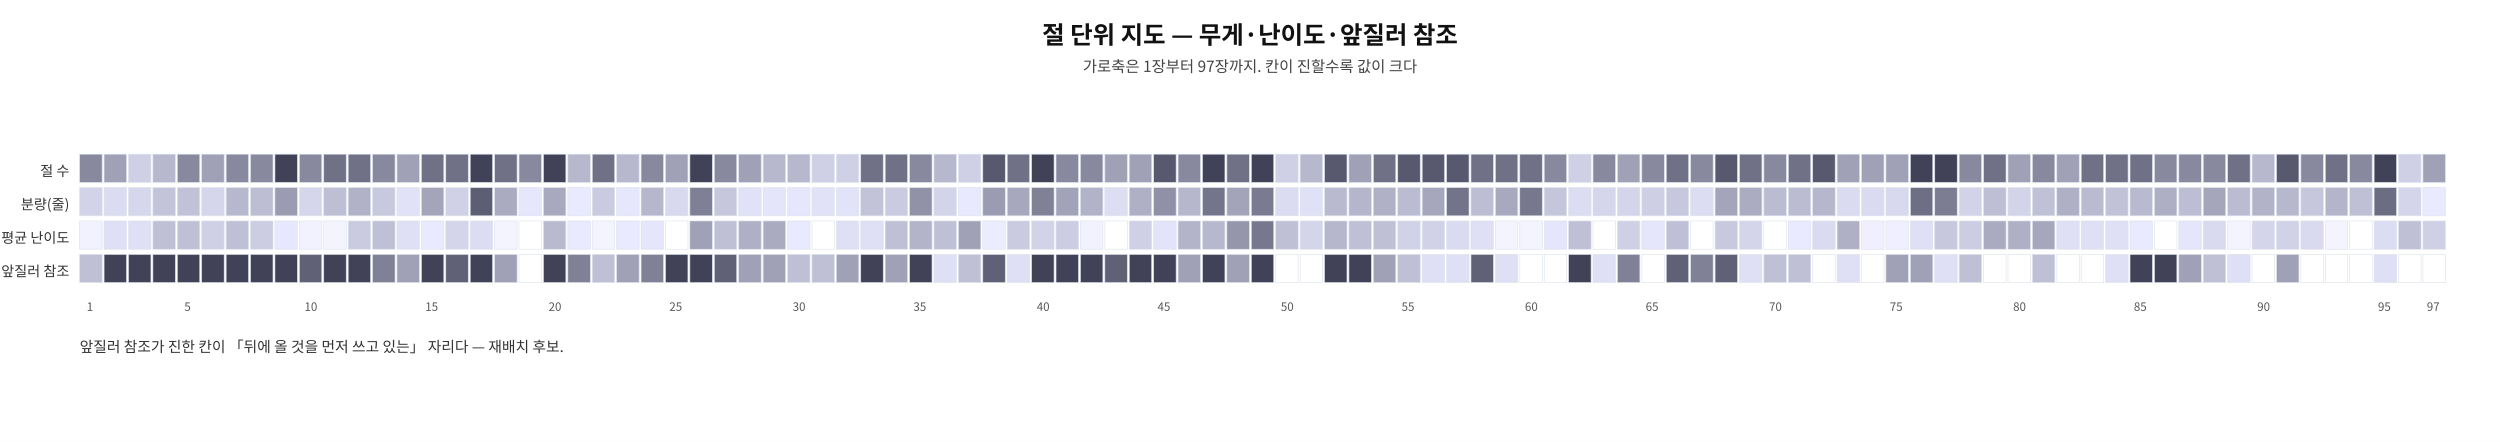
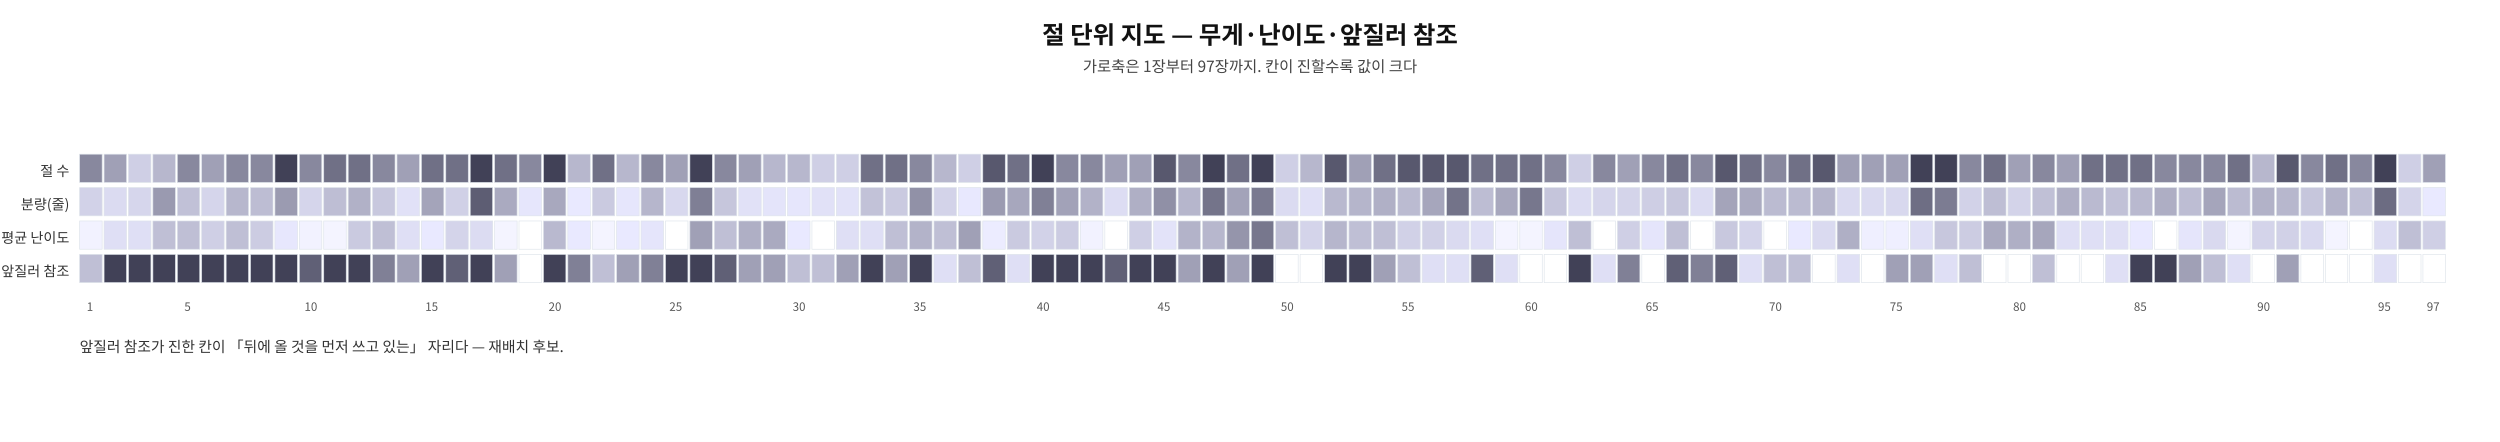
<svg xmlns="http://www.w3.org/2000/svg" viewBox="0 0 1946 344" width="1946" height="344" font-family="Noto Sans CJK KR, Noto Sans, sans-serif">
  <rect width="1946" height="344" fill="#fff" />
  <text x="973.0" y="34" font-size="19" font-weight="bold" text-anchor="middle" fill="#111">절 단위 지도 — 무게·난이도·앞질러 참조</text>
  <text x="973.0" y="56" font-size="12" text-anchor="middle" fill="#444">가로축은 1장부터 97장까지. 칸이 진할수록 값이 크다</text>
  <text x="54" y="137" font-size="11" text-anchor="end" fill="#333">절 수</text>
  <rect x="62" y="120" width="17.5" height="22" fill="rgb(136,136,158)" stroke="#dde3ea" stroke-width="0.5" />
  <rect x="81" y="120" width="17.5" height="22" fill="rgb(160,160,182)" stroke="#dde3ea" stroke-width="0.5" />
  <rect x="100" y="120" width="17.5" height="22" fill="rgb(207,207,229)" stroke="#dde3ea" stroke-width="0.5" />
  <rect x="119" y="120" width="17.5" height="22" fill="rgb(183,183,205)" stroke="#dde3ea" stroke-width="0.5" />
  <rect x="138" y="120" width="17.5" height="22" fill="rgb(136,136,158)" stroke="#dde3ea" stroke-width="0.5" />
  <rect x="157" y="120" width="17.5" height="22" fill="rgb(160,160,182)" stroke="#dde3ea" stroke-width="0.5" />
  <rect x="176" y="120" width="17.5" height="22" fill="rgb(136,136,158)" stroke="#dde3ea" stroke-width="0.5" />
  <rect x="195" y="120" width="17.5" height="22" fill="rgb(136,136,158)" stroke="#dde3ea" stroke-width="0.5" />
  <rect x="214" y="120" width="17.5" height="22" fill="rgb(65,65,87)" stroke="#dde3ea" stroke-width="0.5" />
  <rect x="233" y="120" width="17.5" height="22" fill="rgb(136,136,158)" stroke="#dde3ea" stroke-width="0.5" />
  <rect x="252" y="120" width="17.5" height="22" fill="rgb(112,112,134)" stroke="#dde3ea" stroke-width="0.5" />
  <rect x="271" y="120" width="17.5" height="22" fill="rgb(112,112,134)" stroke="#dde3ea" stroke-width="0.5" />
  <rect x="290" y="120" width="17.5" height="22" fill="rgb(136,136,158)" stroke="#dde3ea" stroke-width="0.5" />
  <rect x="309" y="120" width="17.5" height="22" fill="rgb(160,160,182)" stroke="#dde3ea" stroke-width="0.5" />
  <rect x="328" y="120" width="17.5" height="22" fill="rgb(112,112,134)" stroke="#dde3ea" stroke-width="0.5" />
  <rect x="347" y="120" width="17.5" height="22" fill="rgb(112,112,134)" stroke="#dde3ea" stroke-width="0.5" />
  <rect x="366" y="120" width="17.5" height="22" fill="rgb(65,65,87)" stroke="#dde3ea" stroke-width="0.5" />
  <rect x="385" y="120" width="17.5" height="22" fill="rgb(112,112,134)" stroke="#dde3ea" stroke-width="0.5" />
  <rect x="404" y="120" width="17.5" height="22" fill="rgb(136,136,158)" stroke="#dde3ea" stroke-width="0.5" />
  <rect x="423" y="120" width="17.5" height="22" fill="rgb(65,65,87)" stroke="#dde3ea" stroke-width="0.5" />
  <rect x="442" y="120" width="17.5" height="22" fill="rgb(183,183,205)" stroke="#dde3ea" stroke-width="0.5" />
  <rect x="461" y="120" width="17.5" height="22" fill="rgb(112,112,134)" stroke="#dde3ea" stroke-width="0.5" />
  <rect x="480" y="120" width="17.5" height="22" fill="rgb(183,183,205)" stroke="#dde3ea" stroke-width="0.5" />
  <rect x="499" y="120" width="17.5" height="22" fill="rgb(136,136,158)" stroke="#dde3ea" stroke-width="0.5" />
  <rect x="518" y="120" width="17.5" height="22" fill="rgb(160,160,182)" stroke="#dde3ea" stroke-width="0.5" />
  <rect x="537" y="120" width="17.5" height="22" fill="rgb(65,65,87)" stroke="#dde3ea" stroke-width="0.5" />
  <rect x="556" y="120" width="17.5" height="22" fill="rgb(136,136,158)" stroke="#dde3ea" stroke-width="0.5" />
  <rect x="575" y="120" width="17.5" height="22" fill="rgb(160,160,182)" stroke="#dde3ea" stroke-width="0.5" />
  <rect x="594" y="120" width="17.5" height="22" fill="rgb(183,183,205)" stroke="#dde3ea" stroke-width="0.5" />
  <rect x="613" y="120" width="17.5" height="22" fill="rgb(183,183,205)" stroke="#dde3ea" stroke-width="0.5" />
  <rect x="632" y="120" width="17.5" height="22" fill="rgb(207,207,229)" stroke="#dde3ea" stroke-width="0.5" />
  <rect x="651" y="120" width="17.5" height="22" fill="rgb(207,207,229)" stroke="#dde3ea" stroke-width="0.5" />
  <rect x="670" y="120" width="17.5" height="22" fill="rgb(112,112,134)" stroke="#dde3ea" stroke-width="0.5" />
  <rect x="689" y="120" width="17.5" height="22" fill="rgb(112,112,134)" stroke="#dde3ea" stroke-width="0.5" />
  <rect x="708" y="120" width="17.5" height="22" fill="rgb(136,136,158)" stroke="#dde3ea" stroke-width="0.5" />
  <rect x="727" y="120" width="17.5" height="22" fill="rgb(183,183,205)" stroke="#dde3ea" stroke-width="0.5" />
  <rect x="746" y="120" width="17.5" height="22" fill="rgb(207,207,229)" stroke="#dde3ea" stroke-width="0.5" />
  <rect x="765" y="120" width="17.5" height="22" fill="rgb(88,88,110)" stroke="#dde3ea" stroke-width="0.5" />
  <rect x="784" y="120" width="17.5" height="22" fill="rgb(112,112,134)" stroke="#dde3ea" stroke-width="0.5" />
  <rect x="803" y="120" width="17.5" height="22" fill="rgb(65,65,87)" stroke="#dde3ea" stroke-width="0.5" />
  <rect x="822" y="120" width="17.5" height="22" fill="rgb(136,136,158)" stroke="#dde3ea" stroke-width="0.5" />
  <rect x="841" y="120" width="17.5" height="22" fill="rgb(136,136,158)" stroke="#dde3ea" stroke-width="0.5" />
  <rect x="860" y="120" width="17.5" height="22" fill="rgb(160,160,182)" stroke="#dde3ea" stroke-width="0.5" />
  <rect x="879" y="120" width="17.5" height="22" fill="rgb(160,160,182)" stroke="#dde3ea" stroke-width="0.5" />
  <rect x="898" y="120" width="17.5" height="22" fill="rgb(88,88,110)" stroke="#dde3ea" stroke-width="0.5" />
  <rect x="917" y="120" width="17.5" height="22" fill="rgb(136,136,158)" stroke="#dde3ea" stroke-width="0.5" />
  <rect x="936" y="120" width="17.5" height="22" fill="rgb(65,65,87)" stroke="#dde3ea" stroke-width="0.5" />
  <rect x="955" y="120" width="17.5" height="22" fill="rgb(112,112,134)" stroke="#dde3ea" stroke-width="0.5" />
  <rect x="974" y="120" width="17.5" height="22" fill="rgb(65,65,87)" stroke="#dde3ea" stroke-width="0.5" />
  <rect x="993" y="120" width="17.5" height="22" fill="rgb(207,207,229)" stroke="#dde3ea" stroke-width="0.5" />
  <rect x="1012" y="120" width="17.5" height="22" fill="rgb(183,183,205)" stroke="#dde3ea" stroke-width="0.5" />
  <rect x="1031" y="120" width="17.5" height="22" fill="rgb(88,88,110)" stroke="#dde3ea" stroke-width="0.5" />
  <rect x="1050" y="120" width="17.5" height="22" fill="rgb(160,160,182)" stroke="#dde3ea" stroke-width="0.5" />
  <rect x="1069" y="120" width="17.5" height="22" fill="rgb(112,112,134)" stroke="#dde3ea" stroke-width="0.5" />
  <rect x="1088" y="120" width="17.5" height="22" fill="rgb(88,88,110)" stroke="#dde3ea" stroke-width="0.5" />
  <rect x="1107" y="120" width="17.5" height="22" fill="rgb(88,88,110)" stroke="#dde3ea" stroke-width="0.5" />
  <rect x="1126" y="120" width="17.5" height="22" fill="rgb(88,88,110)" stroke="#dde3ea" stroke-width="0.5" />
  <rect x="1145" y="120" width="17.5" height="22" fill="rgb(112,112,134)" stroke="#dde3ea" stroke-width="0.5" />
  <rect x="1164" y="120" width="17.5" height="22" fill="rgb(112,112,134)" stroke="#dde3ea" stroke-width="0.5" />
  <rect x="1183" y="120" width="17.5" height="22" fill="rgb(112,112,134)" stroke="#dde3ea" stroke-width="0.5" />
  <rect x="1202" y="120" width="17.5" height="22" fill="rgb(136,136,158)" stroke="#dde3ea" stroke-width="0.5" />
  <rect x="1221" y="120" width="17.5" height="22" fill="rgb(207,207,229)" stroke="#dde3ea" stroke-width="0.5" />
  <rect x="1240" y="120" width="17.5" height="22" fill="rgb(136,136,158)" stroke="#dde3ea" stroke-width="0.5" />
  <rect x="1259" y="120" width="17.5" height="22" fill="rgb(160,160,182)" stroke="#dde3ea" stroke-width="0.5" />
  <rect x="1278" y="120" width="17.5" height="22" fill="rgb(136,136,158)" stroke="#dde3ea" stroke-width="0.5" />
  <rect x="1297" y="120" width="17.5" height="22" fill="rgb(112,112,134)" stroke="#dde3ea" stroke-width="0.5" />
  <rect x="1316" y="120" width="17.5" height="22" fill="rgb(136,136,158)" stroke="#dde3ea" stroke-width="0.5" />
  <rect x="1335" y="120" width="17.5" height="22" fill="rgb(88,88,110)" stroke="#dde3ea" stroke-width="0.5" />
  <rect x="1354" y="120" width="17.5" height="22" fill="rgb(112,112,134)" stroke="#dde3ea" stroke-width="0.5" />
  <rect x="1373" y="120" width="17.5" height="22" fill="rgb(136,136,158)" stroke="#dde3ea" stroke-width="0.5" />
  <rect x="1392" y="120" width="17.5" height="22" fill="rgb(112,112,134)" stroke="#dde3ea" stroke-width="0.5" />
  <rect x="1411" y="120" width="17.5" height="22" fill="rgb(88,88,110)" stroke="#dde3ea" stroke-width="0.5" />
  <rect x="1430" y="120" width="17.5" height="22" fill="rgb(160,160,182)" stroke="#dde3ea" stroke-width="0.5" />
  <rect x="1449" y="120" width="17.5" height="22" fill="rgb(160,160,182)" stroke="#dde3ea" stroke-width="0.5" />
  <rect x="1468" y="120" width="17.5" height="22" fill="rgb(160,160,182)" stroke="#dde3ea" stroke-width="0.5" />
  <rect x="1487" y="120" width="17.5" height="22" fill="rgb(65,65,87)" stroke="#dde3ea" stroke-width="0.5" />
  <rect x="1506" y="120" width="17.5" height="22" fill="rgb(65,65,87)" stroke="#dde3ea" stroke-width="0.5" />
  <rect x="1525" y="120" width="17.5" height="22" fill="rgb(136,136,158)" stroke="#dde3ea" stroke-width="0.5" />
  <rect x="1544" y="120" width="17.5" height="22" fill="rgb(112,112,134)" stroke="#dde3ea" stroke-width="0.5" />
  <rect x="1563" y="120" width="17.5" height="22" fill="rgb(160,160,182)" stroke="#dde3ea" stroke-width="0.5" />
  <rect x="1582" y="120" width="17.5" height="22" fill="rgb(136,136,158)" stroke="#dde3ea" stroke-width="0.5" />
  <rect x="1601" y="120" width="17.5" height="22" fill="rgb(160,160,182)" stroke="#dde3ea" stroke-width="0.5" />
  <rect x="1620" y="120" width="17.5" height="22" fill="rgb(112,112,134)" stroke="#dde3ea" stroke-width="0.5" />
  <rect x="1639" y="120" width="17.5" height="22" fill="rgb(112,112,134)" stroke="#dde3ea" stroke-width="0.5" />
  <rect x="1658" y="120" width="17.5" height="22" fill="rgb(112,112,134)" stroke="#dde3ea" stroke-width="0.5" />
  <rect x="1677" y="120" width="17.5" height="22" fill="rgb(136,136,158)" stroke="#dde3ea" stroke-width="0.5" />
  <rect x="1696" y="120" width="17.5" height="22" fill="rgb(136,136,158)" stroke="#dde3ea" stroke-width="0.5" />
  <rect x="1715" y="120" width="17.5" height="22" fill="rgb(136,136,158)" stroke="#dde3ea" stroke-width="0.5" />
  <rect x="1734" y="120" width="17.5" height="22" fill="rgb(112,112,134)" stroke="#dde3ea" stroke-width="0.5" />
  <rect x="1753" y="120" width="17.5" height="22" fill="rgb(183,183,205)" stroke="#dde3ea" stroke-width="0.5" />
  <rect x="1772" y="120" width="17.5" height="22" fill="rgb(88,88,110)" stroke="#dde3ea" stroke-width="0.5" />
  <rect x="1791" y="120" width="17.5" height="22" fill="rgb(136,136,158)" stroke="#dde3ea" stroke-width="0.5" />
  <rect x="1810" y="120" width="17.5" height="22" fill="rgb(112,112,134)" stroke="#dde3ea" stroke-width="0.5" />
  <rect x="1829" y="120" width="17.5" height="22" fill="rgb(136,136,158)" stroke="#dde3ea" stroke-width="0.5" />
  <rect x="1848" y="120" width="17.5" height="22" fill="rgb(65,65,87)" stroke="#dde3ea" stroke-width="0.5" />
  <rect x="1867" y="120" width="17.5" height="22" fill="rgb(207,207,229)" stroke="#dde3ea" stroke-width="0.5" />
  <rect x="1886" y="120" width="17.5" height="22" fill="rgb(160,160,182)" stroke="#dde3ea" stroke-width="0.5" />
  <text x="54" y="163" font-size="11" text-anchor="end" fill="#333">분량(줄)</text>
  <rect x="62" y="146" width="17.5" height="22" fill="rgb(210,210,232)" stroke="#dde3ea" stroke-width="0.5" />
  <rect x="81" y="146" width="17.5" height="22" fill="rgb(219,219,241)" stroke="#dde3ea" stroke-width="0.5" />
  <rect x="100" y="146" width="17.5" height="22" fill="rgb(214,214,236)" stroke="#dde3ea" stroke-width="0.5" />
-   <rect x="119" y="146" width="17.5" height="22" fill="rgb(195,195,217)" stroke="#dde3ea" stroke-width="0.5" />
+   <rect x="119" y="146" width="17.5" height="22" fill="rgb(154,154,176)" stroke="#dde3ea" stroke-width="0.5" />
  <rect x="138" y="146" width="17.5" height="22" fill="rgb(193,193,215)" stroke="#dde3ea" stroke-width="0.5" />
  <rect x="157" y="146" width="17.5" height="22" fill="rgb(213,213,235)" stroke="#dde3ea" stroke-width="0.5" />
  <rect x="176" y="146" width="17.5" height="22" fill="rgb(183,183,205)" stroke="#dde3ea" stroke-width="0.5" />
  <rect x="195" y="146" width="17.5" height="22" fill="rgb(189,189,211)" stroke="#dde3ea" stroke-width="0.5" />
  <rect x="214" y="146" width="17.5" height="22" fill="rgb(155,155,177)" stroke="#dde3ea" stroke-width="0.5" />
  <rect x="233" y="146" width="17.5" height="22" fill="rgb(213,213,235)" stroke="#dde3ea" stroke-width="0.5" />
  <rect x="252" y="146" width="17.5" height="22" fill="rgb(190,190,212)" stroke="#dde3ea" stroke-width="0.5" />
  <rect x="271" y="146" width="17.5" height="22" fill="rgb(177,177,199)" stroke="#dde3ea" stroke-width="0.5" />
  <rect x="290" y="146" width="17.5" height="22" fill="rgb(200,200,222)" stroke="#dde3ea" stroke-width="0.5" />
  <rect x="309" y="146" width="17.5" height="22" fill="rgb(225,225,247)" stroke="#dde3ea" stroke-width="0.5" />
  <rect x="328" y="146" width="17.5" height="22" fill="rgb(164,164,186)" stroke="#dde3ea" stroke-width="0.5" />
  <rect x="347" y="146" width="17.5" height="22" fill="rgb(208,208,230)" stroke="#dde3ea" stroke-width="0.5" />
  <rect x="366" y="146" width="17.5" height="22" fill="rgb(93,93,115)" stroke="#dde3ea" stroke-width="0.5" />
  <rect x="385" y="146" width="17.5" height="22" fill="rgb(170,170,192)" stroke="#dde3ea" stroke-width="0.5" />
  <rect x="404" y="146" width="17.5" height="22" fill="rgb(230,230,252)" stroke="#dde3ea" stroke-width="0.5" />
  <rect x="423" y="146" width="17.5" height="22" fill="rgb(168,168,190)" stroke="#dde3ea" stroke-width="0.5" />
  <rect x="442" y="146" width="17.5" height="22" fill="rgb(233,233,255)" stroke="#dde3ea" stroke-width="0.5" />
  <rect x="461" y="146" width="17.5" height="22" fill="rgb(202,202,224)" stroke="#dde3ea" stroke-width="0.5" />
  <rect x="480" y="146" width="17.5" height="22" fill="rgb(230,230,252)" stroke="#dde3ea" stroke-width="0.5" />
  <rect x="499" y="146" width="17.5" height="22" fill="rgb(182,182,204)" stroke="#dde3ea" stroke-width="0.5" />
  <rect x="518" y="146" width="17.5" height="22" fill="rgb(216,216,238)" stroke="#dde3ea" stroke-width="0.5" />
  <rect x="537" y="146" width="17.5" height="22" fill="rgb(127,127,149)" stroke="#dde3ea" stroke-width="0.5" />
  <rect x="556" y="146" width="17.5" height="22" fill="rgb(198,198,220)" stroke="#dde3ea" stroke-width="0.5" />
  <rect x="575" y="146" width="17.5" height="22" fill="rgb(225,225,247)" stroke="#dde3ea" stroke-width="0.5" />
  <rect x="594" y="146" width="17.5" height="22" fill="rgb(228,228,250)" stroke="#dde3ea" stroke-width="0.5" />
  <rect x="613" y="146" width="17.5" height="22" fill="rgb(230,230,252)" stroke="#dde3ea" stroke-width="0.5" />
  <rect x="632" y="146" width="17.5" height="22" fill="rgb(225,225,247)" stroke="#dde3ea" stroke-width="0.5" />
  <rect x="651" y="146" width="17.5" height="22" fill="rgb(226,226,248)" stroke="#dde3ea" stroke-width="0.5" />
  <rect x="670" y="146" width="17.5" height="22" fill="rgb(194,194,216)" stroke="#dde3ea" stroke-width="0.5" />
  <rect x="689" y="146" width="17.5" height="22" fill="rgb(202,202,224)" stroke="#dde3ea" stroke-width="0.5" />
  <rect x="708" y="146" width="17.5" height="22" fill="rgb(145,145,167)" stroke="#dde3ea" stroke-width="0.5" />
  <rect x="727" y="146" width="17.5" height="22" fill="rgb(211,211,233)" stroke="#dde3ea" stroke-width="0.5" />
  <rect x="746" y="146" width="17.5" height="22" fill="rgb(232,232,254)" stroke="#dde3ea" stroke-width="0.5" />
  <rect x="765" y="146" width="17.5" height="22" fill="rgb(155,155,177)" stroke="#dde3ea" stroke-width="0.5" />
  <rect x="784" y="146" width="17.5" height="22" fill="rgb(167,167,189)" stroke="#dde3ea" stroke-width="0.5" />
  <rect x="803" y="146" width="17.5" height="22" fill="rgb(128,128,150)" stroke="#dde3ea" stroke-width="0.5" />
  <rect x="822" y="146" width="17.5" height="22" fill="rgb(162,162,184)" stroke="#dde3ea" stroke-width="0.5" />
  <rect x="841" y="146" width="17.5" height="22" fill="rgb(178,178,200)" stroke="#dde3ea" stroke-width="0.5" />
  <rect x="860" y="146" width="17.5" height="22" fill="rgb(221,221,243)" stroke="#dde3ea" stroke-width="0.5" />
  <rect x="879" y="146" width="17.5" height="22" fill="rgb(175,175,197)" stroke="#dde3ea" stroke-width="0.5" />
  <rect x="898" y="146" width="17.5" height="22" fill="rgb(144,144,166)" stroke="#dde3ea" stroke-width="0.5" />
  <rect x="917" y="146" width="17.5" height="22" fill="rgb(182,182,204)" stroke="#dde3ea" stroke-width="0.5" />
  <rect x="936" y="146" width="17.5" height="22" fill="rgb(116,116,138)" stroke="#dde3ea" stroke-width="0.5" />
  <rect x="955" y="146" width="17.5" height="22" fill="rgb(163,163,185)" stroke="#dde3ea" stroke-width="0.5" />
  <rect x="974" y="146" width="17.5" height="22" fill="rgb(122,122,144)" stroke="#dde3ea" stroke-width="0.5" />
  <rect x="993" y="146" width="17.5" height="22" fill="rgb(219,219,241)" stroke="#dde3ea" stroke-width="0.5" />
  <rect x="1012" y="146" width="17.5" height="22" fill="rgb(224,224,246)" stroke="#dde3ea" stroke-width="0.5" />
  <rect x="1031" y="146" width="17.5" height="22" fill="rgb(185,185,207)" stroke="#dde3ea" stroke-width="0.5" />
  <rect x="1050" y="146" width="17.5" height="22" fill="rgb(181,181,203)" stroke="#dde3ea" stroke-width="0.5" />
  <rect x="1069" y="146" width="17.5" height="22" fill="rgb(176,176,198)" stroke="#dde3ea" stroke-width="0.5" />
  <rect x="1088" y="146" width="17.5" height="22" fill="rgb(187,187,209)" stroke="#dde3ea" stroke-width="0.5" />
  <rect x="1107" y="146" width="17.5" height="22" fill="rgb(166,166,188)" stroke="#dde3ea" stroke-width="0.5" />
  <rect x="1126" y="146" width="17.5" height="22" fill="rgb(115,115,137)" stroke="#dde3ea" stroke-width="0.5" />
  <rect x="1145" y="146" width="17.5" height="22" fill="rgb(189,189,211)" stroke="#dde3ea" stroke-width="0.5" />
  <rect x="1164" y="146" width="17.5" height="22" fill="rgb(168,168,190)" stroke="#dde3ea" stroke-width="0.5" />
  <rect x="1183" y="146" width="17.5" height="22" fill="rgb(119,119,141)" stroke="#dde3ea" stroke-width="0.5" />
  <rect x="1202" y="146" width="17.5" height="22" fill="rgb(197,197,219)" stroke="#dde3ea" stroke-width="0.5" />
  <rect x="1221" y="146" width="17.5" height="22" fill="rgb(220,220,242)" stroke="#dde3ea" stroke-width="0.5" />
  <rect x="1240" y="146" width="17.5" height="22" fill="rgb(213,213,235)" stroke="#dde3ea" stroke-width="0.5" />
  <rect x="1259" y="146" width="17.5" height="22" fill="rgb(212,212,234)" stroke="#dde3ea" stroke-width="0.5" />
  <rect x="1278" y="146" width="17.5" height="22" fill="rgb(206,206,228)" stroke="#dde3ea" stroke-width="0.5" />
  <rect x="1297" y="146" width="17.5" height="22" fill="rgb(199,199,221)" stroke="#dde3ea" stroke-width="0.5" />
  <rect x="1316" y="146" width="17.5" height="22" fill="rgb(220,220,242)" stroke="#dde3ea" stroke-width="0.5" />
  <rect x="1335" y="146" width="17.5" height="22" fill="rgb(164,164,186)" stroke="#dde3ea" stroke-width="0.5" />
  <rect x="1354" y="146" width="17.5" height="22" fill="rgb(171,171,193)" stroke="#dde3ea" stroke-width="0.5" />
  <rect x="1373" y="146" width="17.5" height="22" fill="rgb(187,187,209)" stroke="#dde3ea" stroke-width="0.5" />
  <rect x="1392" y="146" width="17.5" height="22" fill="rgb(187,187,209)" stroke="#dde3ea" stroke-width="0.5" />
  <rect x="1411" y="146" width="17.5" height="22" fill="rgb(182,182,204)" stroke="#dde3ea" stroke-width="0.5" />
  <rect x="1430" y="146" width="17.5" height="22" fill="rgb(218,218,240)" stroke="#dde3ea" stroke-width="0.5" />
  <rect x="1449" y="146" width="17.5" height="22" fill="rgb(218,218,240)" stroke="#dde3ea" stroke-width="0.5" />
  <rect x="1468" y="146" width="17.5" height="22" fill="rgb(216,216,238)" stroke="#dde3ea" stroke-width="0.5" />
  <rect x="1487" y="146" width="17.5" height="22" fill="rgb(110,110,132)" stroke="#dde3ea" stroke-width="0.5" />
  <rect x="1506" y="146" width="17.5" height="22" fill="rgb(124,124,146)" stroke="#dde3ea" stroke-width="0.5" />
  <rect x="1525" y="146" width="17.5" height="22" fill="rgb(210,210,232)" stroke="#dde3ea" stroke-width="0.5" />
  <rect x="1544" y="146" width="17.5" height="22" fill="rgb(190,190,212)" stroke="#dde3ea" stroke-width="0.5" />
  <rect x="1563" y="146" width="17.5" height="22" fill="rgb(211,211,233)" stroke="#dde3ea" stroke-width="0.5" />
  <rect x="1582" y="146" width="17.5" height="22" fill="rgb(192,192,214)" stroke="#dde3ea" stroke-width="0.5" />
  <rect x="1601" y="146" width="17.5" height="22" fill="rgb(175,175,197)" stroke="#dde3ea" stroke-width="0.5" />
  <rect x="1620" y="146" width="17.5" height="22" fill="rgb(186,186,208)" stroke="#dde3ea" stroke-width="0.5" />
  <rect x="1639" y="146" width="17.5" height="22" fill="rgb(193,193,215)" stroke="#dde3ea" stroke-width="0.5" />
  <rect x="1658" y="146" width="17.5" height="22" fill="rgb(185,185,207)" stroke="#dde3ea" stroke-width="0.5" />
  <rect x="1677" y="146" width="17.5" height="22" fill="rgb(174,174,196)" stroke="#dde3ea" stroke-width="0.5" />
  <rect x="1696" y="146" width="17.5" height="22" fill="rgb(189,189,211)" stroke="#dde3ea" stroke-width="0.5" />
  <rect x="1715" y="146" width="17.5" height="22" fill="rgb(165,165,187)" stroke="#dde3ea" stroke-width="0.5" />
  <rect x="1734" y="146" width="17.5" height="22" fill="rgb(187,187,209)" stroke="#dde3ea" stroke-width="0.5" />
  <rect x="1753" y="146" width="17.5" height="22" fill="rgb(178,178,200)" stroke="#dde3ea" stroke-width="0.5" />
  <rect x="1772" y="146" width="17.5" height="22" fill="rgb(183,183,205)" stroke="#dde3ea" stroke-width="0.5" />
  <rect x="1791" y="146" width="17.5" height="22" fill="rgb(198,198,220)" stroke="#dde3ea" stroke-width="0.5" />
  <rect x="1810" y="146" width="17.5" height="22" fill="rgb(180,180,202)" stroke="#dde3ea" stroke-width="0.5" />
  <rect x="1829" y="146" width="17.5" height="22" fill="rgb(191,191,213)" stroke="#dde3ea" stroke-width="0.5" />
  <rect x="1848" y="146" width="17.5" height="22" fill="rgb(108,108,130)" stroke="#dde3ea" stroke-width="0.5" />
  <rect x="1867" y="146" width="17.5" height="22" fill="rgb(212,212,234)" stroke="#dde3ea" stroke-width="0.5" />
  <rect x="1886" y="146" width="17.5" height="22" fill="rgb(233,233,255)" stroke="#dde3ea" stroke-width="0.5" />
  <text x="54" y="189" font-size="11" text-anchor="end" fill="#333">평균 난이도</text>
  <rect x="62" y="172" width="17.5" height="22" fill="rgb(242,242,255)" stroke="#dde3ea" stroke-width="0.5" />
  <rect x="81" y="172" width="17.5" height="22" fill="rgb(223,223,245)" stroke="#dde3ea" stroke-width="0.5" />
  <rect x="100" y="172" width="17.5" height="22" fill="rgb(223,223,245)" stroke="#dde3ea" stroke-width="0.5" />
  <rect x="119" y="172" width="17.5" height="22" fill="rgb(191,191,213)" stroke="#dde3ea" stroke-width="0.5" />
  <rect x="138" y="172" width="17.5" height="22" fill="rgb(191,191,213)" stroke="#dde3ea" stroke-width="0.5" />
  <rect x="157" y="172" width="17.5" height="22" fill="rgb(207,207,229)" stroke="#dde3ea" stroke-width="0.5" />
  <rect x="176" y="172" width="17.5" height="22" fill="rgb(191,191,213)" stroke="#dde3ea" stroke-width="0.5" />
  <rect x="195" y="172" width="17.5" height="22" fill="rgb(204,204,226)" stroke="#dde3ea" stroke-width="0.5" />
  <rect x="214" y="172" width="17.5" height="22" fill="rgb(231,231,253)" stroke="#dde3ea" stroke-width="0.5" />
  <rect x="233" y="172" width="17.5" height="22" fill="rgb(242,242,255)" stroke="#dde3ea" stroke-width="0.5" />
  <rect x="252" y="172" width="17.5" height="22" fill="rgb(244,244,255)" stroke="#dde3ea" stroke-width="0.5" />
  <rect x="271" y="172" width="17.5" height="22" fill="rgb(202,202,224)" stroke="#dde3ea" stroke-width="0.5" />
  <rect x="290" y="172" width="17.5" height="22" fill="rgb(191,191,213)" stroke="#dde3ea" stroke-width="0.5" />
  <rect x="309" y="172" width="17.5" height="22" fill="rgb(223,223,245)" stroke="#dde3ea" stroke-width="0.5" />
  <rect x="328" y="172" width="17.5" height="22" fill="rgb(233,233,255)" stroke="#dde3ea" stroke-width="0.5" />
  <rect x="347" y="172" width="17.5" height="22" fill="rgb(212,212,234)" stroke="#dde3ea" stroke-width="0.5" />
  <rect x="366" y="172" width="17.5" height="22" fill="rgb(220,220,242)" stroke="#dde3ea" stroke-width="0.5" />
  <rect x="385" y="172" width="17.5" height="22" fill="rgb(244,244,255)" stroke="#dde3ea" stroke-width="0.5" />
  <rect x="404" y="172" width="17.5" height="22" fill="rgb(255,255,255)" stroke="#dde3ea" stroke-width="0.5" />
  <rect x="423" y="172" width="17.5" height="22" fill="rgb(185,185,207)" stroke="#dde3ea" stroke-width="0.5" />
  <rect x="442" y="172" width="17.5" height="22" fill="rgb(233,233,255)" stroke="#dde3ea" stroke-width="0.5" />
  <rect x="461" y="172" width="17.5" height="22" fill="rgb(244,244,255)" stroke="#dde3ea" stroke-width="0.5" />
  <rect x="480" y="172" width="17.5" height="22" fill="rgb(233,233,255)" stroke="#dde3ea" stroke-width="0.5" />
  <rect x="499" y="172" width="17.5" height="22" fill="rgb(229,229,251)" stroke="#dde3ea" stroke-width="0.5" />
  <rect x="518" y="172" width="17.5" height="22" fill="rgb(255,255,255)" stroke="#dde3ea" stroke-width="0.5" />
  <rect x="537" y="172" width="17.5" height="22" fill="rgb(160,160,182)" stroke="#dde3ea" stroke-width="0.5" />
  <rect x="556" y="172" width="17.5" height="22" fill="rgb(191,191,213)" stroke="#dde3ea" stroke-width="0.5" />
  <rect x="575" y="172" width="17.5" height="22" fill="rgb(175,175,197)" stroke="#dde3ea" stroke-width="0.5" />
  <rect x="594" y="172" width="17.5" height="22" fill="rgb(170,170,192)" stroke="#dde3ea" stroke-width="0.5" />
  <rect x="613" y="172" width="17.5" height="22" fill="rgb(233,233,255)" stroke="#dde3ea" stroke-width="0.5" />
  <rect x="632" y="172" width="17.5" height="22" fill="rgb(255,255,255)" stroke="#dde3ea" stroke-width="0.5" />
  <rect x="651" y="172" width="17.5" height="22" fill="rgb(223,223,245)" stroke="#dde3ea" stroke-width="0.5" />
  <rect x="670" y="172" width="17.5" height="22" fill="rgb(223,223,245)" stroke="#dde3ea" stroke-width="0.5" />
  <rect x="689" y="172" width="17.5" height="22" fill="rgb(191,191,213)" stroke="#dde3ea" stroke-width="0.5" />
  <rect x="708" y="172" width="17.5" height="22" fill="rgb(179,179,201)" stroke="#dde3ea" stroke-width="0.5" />
  <rect x="727" y="172" width="17.5" height="22" fill="rgb(191,191,213)" stroke="#dde3ea" stroke-width="0.5" />
  <rect x="746" y="172" width="17.5" height="22" fill="rgb(160,160,182)" stroke="#dde3ea" stroke-width="0.5" />
  <rect x="765" y="172" width="17.5" height="22" fill="rgb(236,236,255)" stroke="#dde3ea" stroke-width="0.5" />
  <rect x="784" y="172" width="17.5" height="22" fill="rgb(202,202,224)" stroke="#dde3ea" stroke-width="0.5" />
  <rect x="803" y="172" width="17.5" height="22" fill="rgb(210,210,232)" stroke="#dde3ea" stroke-width="0.5" />
  <rect x="822" y="172" width="17.5" height="22" fill="rgb(204,204,226)" stroke="#dde3ea" stroke-width="0.5" />
  <rect x="841" y="172" width="17.5" height="22" fill="rgb(242,242,255)" stroke="#dde3ea" stroke-width="0.5" />
  <rect x="860" y="172" width="17.5" height="22" fill="rgb(255,255,255)" stroke="#dde3ea" stroke-width="0.5" />
  <rect x="879" y="172" width="17.5" height="22" fill="rgb(207,207,229)" stroke="#dde3ea" stroke-width="0.5" />
  <rect x="898" y="172" width="17.5" height="22" fill="rgb(227,227,249)" stroke="#dde3ea" stroke-width="0.5" />
  <rect x="917" y="172" width="17.5" height="22" fill="rgb(179,179,201)" stroke="#dde3ea" stroke-width="0.5" />
  <rect x="936" y="172" width="17.5" height="22" fill="rgb(183,183,205)" stroke="#dde3ea" stroke-width="0.5" />
  <rect x="955" y="172" width="17.5" height="22" fill="rgb(149,149,171)" stroke="#dde3ea" stroke-width="0.5" />
  <rect x="974" y="172" width="17.5" height="22" fill="rgb(119,119,141)" stroke="#dde3ea" stroke-width="0.5" />
  <rect x="993" y="172" width="17.5" height="22" fill="rgb(191,191,213)" stroke="#dde3ea" stroke-width="0.5" />
  <rect x="1012" y="172" width="17.5" height="22" fill="rgb(212,212,234)" stroke="#dde3ea" stroke-width="0.5" />
  <rect x="1031" y="172" width="17.5" height="22" fill="rgb(182,182,204)" stroke="#dde3ea" stroke-width="0.5" />
  <rect x="1050" y="172" width="17.5" height="22" fill="rgb(191,191,213)" stroke="#dde3ea" stroke-width="0.5" />
  <rect x="1069" y="172" width="17.5" height="22" fill="rgb(191,191,213)" stroke="#dde3ea" stroke-width="0.5" />
  <rect x="1088" y="172" width="17.5" height="22" fill="rgb(209,209,231)" stroke="#dde3ea" stroke-width="0.5" />
  <rect x="1107" y="172" width="17.5" height="22" fill="rgb(209,209,231)" stroke="#dde3ea" stroke-width="0.5" />
  <rect x="1126" y="172" width="17.5" height="22" fill="rgb(218,218,240)" stroke="#dde3ea" stroke-width="0.5" />
  <rect x="1145" y="172" width="17.5" height="22" fill="rgb(223,223,245)" stroke="#dde3ea" stroke-width="0.5" />
  <rect x="1164" y="172" width="17.5" height="22" fill="rgb(244,244,255)" stroke="#dde3ea" stroke-width="0.5" />
  <rect x="1183" y="172" width="17.5" height="22" fill="rgb(244,244,255)" stroke="#dde3ea" stroke-width="0.5" />
  <rect x="1202" y="172" width="17.5" height="22" fill="rgb(229,229,251)" stroke="#dde3ea" stroke-width="0.5" />
  <rect x="1221" y="172" width="17.5" height="22" fill="rgb(191,191,213)" stroke="#dde3ea" stroke-width="0.5" />
  <rect x="1240" y="172" width="17.5" height="22" fill="rgb(255,255,255)" stroke="#dde3ea" stroke-width="0.5" />
  <rect x="1259" y="172" width="17.5" height="22" fill="rgb(207,207,229)" stroke="#dde3ea" stroke-width="0.5" />
  <rect x="1278" y="172" width="17.5" height="22" fill="rgb(229,229,251)" stroke="#dde3ea" stroke-width="0.5" />
  <rect x="1297" y="172" width="17.5" height="22" fill="rgb(191,191,213)" stroke="#dde3ea" stroke-width="0.5" />
  <rect x="1316" y="172" width="17.5" height="22" fill="rgb(255,255,255)" stroke="#dde3ea" stroke-width="0.5" />
  <rect x="1335" y="172" width="17.5" height="22" fill="rgb(200,200,222)" stroke="#dde3ea" stroke-width="0.5" />
  <rect x="1354" y="172" width="17.5" height="22" fill="rgb(212,212,234)" stroke="#dde3ea" stroke-width="0.5" />
  <rect x="1373" y="172" width="17.5" height="22" fill="rgb(255,255,255)" stroke="#dde3ea" stroke-width="0.5" />
  <rect x="1392" y="172" width="17.5" height="22" fill="rgb(233,233,255)" stroke="#dde3ea" stroke-width="0.5" />
  <rect x="1411" y="172" width="17.5" height="22" fill="rgb(218,218,240)" stroke="#dde3ea" stroke-width="0.5" />
  <rect x="1430" y="172" width="17.5" height="22" fill="rgb(175,175,197)" stroke="#dde3ea" stroke-width="0.5" />
  <rect x="1449" y="172" width="17.5" height="22" fill="rgb(239,239,255)" stroke="#dde3ea" stroke-width="0.5" />
  <rect x="1468" y="172" width="17.5" height="22" fill="rgb(239,239,255)" stroke="#dde3ea" stroke-width="0.5" />
  <rect x="1487" y="172" width="17.5" height="22" fill="rgb(223,223,245)" stroke="#dde3ea" stroke-width="0.5" />
  <rect x="1506" y="172" width="17.5" height="22" fill="rgb(199,199,221)" stroke="#dde3ea" stroke-width="0.5" />
  <rect x="1525" y="172" width="17.5" height="22" fill="rgb(204,204,226)" stroke="#dde3ea" stroke-width="0.5" />
  <rect x="1544" y="172" width="17.5" height="22" fill="rgb(170,170,192)" stroke="#dde3ea" stroke-width="0.5" />
  <rect x="1563" y="172" width="17.5" height="22" fill="rgb(175,175,197)" stroke="#dde3ea" stroke-width="0.5" />
  <rect x="1582" y="172" width="17.5" height="22" fill="rgb(166,166,188)" stroke="#dde3ea" stroke-width="0.5" />
  <rect x="1601" y="172" width="17.5" height="22" fill="rgb(223,223,245)" stroke="#dde3ea" stroke-width="0.5" />
  <rect x="1620" y="172" width="17.5" height="22" fill="rgb(223,223,245)" stroke="#dde3ea" stroke-width="0.5" />
  <rect x="1639" y="172" width="17.5" height="22" fill="rgb(223,223,245)" stroke="#dde3ea" stroke-width="0.5" />
  <rect x="1658" y="172" width="17.5" height="22" fill="rgb(233,233,255)" stroke="#dde3ea" stroke-width="0.5" />
  <rect x="1677" y="172" width="17.5" height="22" fill="rgb(255,255,255)" stroke="#dde3ea" stroke-width="0.5" />
  <rect x="1696" y="172" width="17.5" height="22" fill="rgb(229,229,251)" stroke="#dde3ea" stroke-width="0.5" />
  <rect x="1715" y="172" width="17.5" height="22" fill="rgb(217,217,239)" stroke="#dde3ea" stroke-width="0.5" />
  <rect x="1734" y="172" width="17.5" height="22" fill="rgb(244,244,255)" stroke="#dde3ea" stroke-width="0.5" />
  <rect x="1753" y="172" width="17.5" height="22" fill="rgb(212,212,234)" stroke="#dde3ea" stroke-width="0.5" />
  <rect x="1772" y="172" width="17.5" height="22" fill="rgb(209,209,231)" stroke="#dde3ea" stroke-width="0.5" />
  <rect x="1791" y="172" width="17.5" height="22" fill="rgb(217,217,239)" stroke="#dde3ea" stroke-width="0.5" />
  <rect x="1810" y="172" width="17.5" height="22" fill="rgb(244,244,255)" stroke="#dde3ea" stroke-width="0.5" />
  <rect x="1829" y="172" width="17.5" height="22" fill="rgb(255,255,255)" stroke="#dde3ea" stroke-width="0.5" />
  <rect x="1848" y="172" width="17.5" height="22" fill="rgb(220,220,242)" stroke="#dde3ea" stroke-width="0.5" />
  <rect x="1867" y="172" width="17.5" height="22" fill="rgb(191,191,213)" stroke="#dde3ea" stroke-width="0.5" />
  <rect x="1886" y="172" width="17.5" height="22" fill="rgb(207,207,229)" stroke="#dde3ea" stroke-width="0.5" />
  <text x="54" y="215" font-size="11" text-anchor="end" fill="#333">앞질러 참조</text>
  <rect x="62" y="198" width="17.5" height="22" fill="rgb(191,191,213)" stroke="#dde3ea" stroke-width="0.5" />
  <rect x="81" y="198" width="17.5" height="22" fill="rgb(65,65,87)" stroke="#dde3ea" stroke-width="0.5" />
  <rect x="100" y="198" width="17.5" height="22" fill="rgb(65,65,87)" stroke="#dde3ea" stroke-width="0.5" />
  <rect x="119" y="198" width="17.5" height="22" fill="rgb(65,65,87)" stroke="#dde3ea" stroke-width="0.5" />
  <rect x="138" y="198" width="17.5" height="22" fill="rgb(65,65,87)" stroke="#dde3ea" stroke-width="0.5" />
  <rect x="157" y="198" width="17.5" height="22" fill="rgb(65,65,87)" stroke="#dde3ea" stroke-width="0.5" />
  <rect x="176" y="198" width="17.5" height="22" fill="rgb(65,65,87)" stroke="#dde3ea" stroke-width="0.5" />
  <rect x="195" y="198" width="17.5" height="22" fill="rgb(65,65,87)" stroke="#dde3ea" stroke-width="0.5" />
  <rect x="214" y="198" width="17.5" height="22" fill="rgb(65,65,87)" stroke="#dde3ea" stroke-width="0.5" />
  <rect x="233" y="198" width="17.5" height="22" fill="rgb(96,96,118)" stroke="#dde3ea" stroke-width="0.5" />
  <rect x="252" y="198" width="17.5" height="22" fill="rgb(65,65,87)" stroke="#dde3ea" stroke-width="0.5" />
  <rect x="271" y="198" width="17.5" height="22" fill="rgb(65,65,87)" stroke="#dde3ea" stroke-width="0.5" />
  <rect x="290" y="198" width="17.5" height="22" fill="rgb(128,128,150)" stroke="#dde3ea" stroke-width="0.5" />
  <rect x="309" y="198" width="17.5" height="22" fill="rgb(160,160,182)" stroke="#dde3ea" stroke-width="0.5" />
  <rect x="328" y="198" width="17.5" height="22" fill="rgb(65,65,87)" stroke="#dde3ea" stroke-width="0.5" />
  <rect x="347" y="198" width="17.5" height="22" fill="rgb(96,96,118)" stroke="#dde3ea" stroke-width="0.5" />
  <rect x="366" y="198" width="17.5" height="22" fill="rgb(65,65,87)" stroke="#dde3ea" stroke-width="0.5" />
  <rect x="385" y="198" width="17.5" height="22" fill="rgb(160,160,182)" stroke="#dde3ea" stroke-width="0.5" />
  <rect x="404" y="198" width="17.5" height="22" fill="rgb(255,255,255)" stroke="#dde3ea" stroke-width="0.5" />
  <rect x="423" y="198" width="17.5" height="22" fill="rgb(65,65,87)" stroke="#dde3ea" stroke-width="0.5" />
  <rect x="442" y="198" width="17.5" height="22" fill="rgb(128,128,150)" stroke="#dde3ea" stroke-width="0.5" />
  <rect x="461" y="198" width="17.5" height="22" fill="rgb(191,191,213)" stroke="#dde3ea" stroke-width="0.5" />
  <rect x="480" y="198" width="17.5" height="22" fill="rgb(160,160,182)" stroke="#dde3ea" stroke-width="0.5" />
  <rect x="499" y="198" width="17.5" height="22" fill="rgb(128,128,150)" stroke="#dde3ea" stroke-width="0.5" />
  <rect x="518" y="198" width="17.5" height="22" fill="rgb(65,65,87)" stroke="#dde3ea" stroke-width="0.5" />
  <rect x="537" y="198" width="17.5" height="22" fill="rgb(65,65,87)" stroke="#dde3ea" stroke-width="0.5" />
  <rect x="556" y="198" width="17.5" height="22" fill="rgb(96,96,118)" stroke="#dde3ea" stroke-width="0.5" />
  <rect x="575" y="198" width="17.5" height="22" fill="rgb(160,160,182)" stroke="#dde3ea" stroke-width="0.5" />
  <rect x="594" y="198" width="17.5" height="22" fill="rgb(160,160,182)" stroke="#dde3ea" stroke-width="0.5" />
  <rect x="613" y="198" width="17.5" height="22" fill="rgb(191,191,213)" stroke="#dde3ea" stroke-width="0.5" />
  <rect x="632" y="198" width="17.5" height="22" fill="rgb(191,191,213)" stroke="#dde3ea" stroke-width="0.5" />
  <rect x="651" y="198" width="17.5" height="22" fill="rgb(160,160,182)" stroke="#dde3ea" stroke-width="0.5" />
  <rect x="670" y="198" width="17.5" height="22" fill="rgb(65,65,87)" stroke="#dde3ea" stroke-width="0.5" />
  <rect x="689" y="198" width="17.5" height="22" fill="rgb(160,160,182)" stroke="#dde3ea" stroke-width="0.5" />
  <rect x="708" y="198" width="17.5" height="22" fill="rgb(65,65,87)" stroke="#dde3ea" stroke-width="0.5" />
  <rect x="727" y="198" width="17.5" height="22" fill="rgb(223,223,245)" stroke="#dde3ea" stroke-width="0.5" />
  <rect x="746" y="198" width="17.5" height="22" fill="rgb(191,191,213)" stroke="#dde3ea" stroke-width="0.5" />
  <rect x="765" y="198" width="17.5" height="22" fill="rgb(96,96,118)" stroke="#dde3ea" stroke-width="0.5" />
  <rect x="784" y="198" width="17.5" height="22" fill="rgb(223,223,245)" stroke="#dde3ea" stroke-width="0.5" />
  <rect x="803" y="198" width="17.5" height="22" fill="rgb(65,65,87)" stroke="#dde3ea" stroke-width="0.5" />
  <rect x="822" y="198" width="17.5" height="22" fill="rgb(65,65,87)" stroke="#dde3ea" stroke-width="0.5" />
  <rect x="841" y="198" width="17.5" height="22" fill="rgb(65,65,87)" stroke="#dde3ea" stroke-width="0.5" />
  <rect x="860" y="198" width="17.5" height="22" fill="rgb(96,96,118)" stroke="#dde3ea" stroke-width="0.5" />
  <rect x="879" y="198" width="17.5" height="22" fill="rgb(65,65,87)" stroke="#dde3ea" stroke-width="0.5" />
  <rect x="898" y="198" width="17.5" height="22" fill="rgb(65,65,87)" stroke="#dde3ea" stroke-width="0.5" />
  <rect x="917" y="198" width="17.5" height="22" fill="rgb(160,160,182)" stroke="#dde3ea" stroke-width="0.5" />
  <rect x="936" y="198" width="17.5" height="22" fill="rgb(65,65,87)" stroke="#dde3ea" stroke-width="0.5" />
  <rect x="955" y="198" width="17.5" height="22" fill="rgb(160,160,182)" stroke="#dde3ea" stroke-width="0.5" />
  <rect x="974" y="198" width="17.5" height="22" fill="rgb(65,65,87)" stroke="#dde3ea" stroke-width="0.5" />
  <rect x="993" y="198" width="17.5" height="22" fill="rgb(255,255,255)" stroke="#dde3ea" stroke-width="0.5" />
  <rect x="1012" y="198" width="17.5" height="22" fill="rgb(255,255,255)" stroke="#dde3ea" stroke-width="0.5" />
  <rect x="1031" y="198" width="17.5" height="22" fill="rgb(65,65,87)" stroke="#dde3ea" stroke-width="0.5" />
  <rect x="1050" y="198" width="17.5" height="22" fill="rgb(65,65,87)" stroke="#dde3ea" stroke-width="0.5" />
  <rect x="1069" y="198" width="17.5" height="22" fill="rgb(160,160,182)" stroke="#dde3ea" stroke-width="0.5" />
  <rect x="1088" y="198" width="17.5" height="22" fill="rgb(191,191,213)" stroke="#dde3ea" stroke-width="0.5" />
  <rect x="1107" y="198" width="17.5" height="22" fill="rgb(223,223,245)" stroke="#dde3ea" stroke-width="0.5" />
  <rect x="1126" y="198" width="17.5" height="22" fill="rgb(223,223,245)" stroke="#dde3ea" stroke-width="0.5" />
  <rect x="1145" y="198" width="17.5" height="22" fill="rgb(96,96,118)" stroke="#dde3ea" stroke-width="0.5" />
  <rect x="1164" y="198" width="17.5" height="22" fill="rgb(223,223,245)" stroke="#dde3ea" stroke-width="0.5" />
  <rect x="1183" y="198" width="17.5" height="22" fill="rgb(255,255,255)" stroke="#dde3ea" stroke-width="0.5" />
  <rect x="1202" y="198" width="17.5" height="22" fill="rgb(255,255,255)" stroke="#dde3ea" stroke-width="0.5" />
  <rect x="1221" y="198" width="17.5" height="22" fill="rgb(65,65,87)" stroke="#dde3ea" stroke-width="0.5" />
  <rect x="1240" y="198" width="17.5" height="22" fill="rgb(223,223,245)" stroke="#dde3ea" stroke-width="0.5" />
  <rect x="1259" y="198" width="17.5" height="22" fill="rgb(128,128,150)" stroke="#dde3ea" stroke-width="0.5" />
  <rect x="1278" y="198" width="17.5" height="22" fill="rgb(255,255,255)" stroke="#dde3ea" stroke-width="0.5" />
  <rect x="1297" y="198" width="17.5" height="22" fill="rgb(96,96,118)" stroke="#dde3ea" stroke-width="0.5" />
  <rect x="1316" y="198" width="17.5" height="22" fill="rgb(128,128,150)" stroke="#dde3ea" stroke-width="0.5" />
  <rect x="1335" y="198" width="17.5" height="22" fill="rgb(96,96,118)" stroke="#dde3ea" stroke-width="0.5" />
  <rect x="1354" y="198" width="17.5" height="22" fill="rgb(223,223,245)" stroke="#dde3ea" stroke-width="0.5" />
  <rect x="1373" y="198" width="17.5" height="22" fill="rgb(191,191,213)" stroke="#dde3ea" stroke-width="0.5" />
  <rect x="1392" y="198" width="17.5" height="22" fill="rgb(191,191,213)" stroke="#dde3ea" stroke-width="0.5" />
  <rect x="1411" y="198" width="17.5" height="22" fill="rgb(255,255,255)" stroke="#dde3ea" stroke-width="0.5" />
  <rect x="1430" y="198" width="17.5" height="22" fill="rgb(223,223,245)" stroke="#dde3ea" stroke-width="0.5" />
  <rect x="1449" y="198" width="17.5" height="22" fill="rgb(255,255,255)" stroke="#dde3ea" stroke-width="0.5" />
  <rect x="1468" y="198" width="17.5" height="22" fill="rgb(160,160,182)" stroke="#dde3ea" stroke-width="0.5" />
  <rect x="1487" y="198" width="17.5" height="22" fill="rgb(160,160,182)" stroke="#dde3ea" stroke-width="0.5" />
  <rect x="1506" y="198" width="17.5" height="22" fill="rgb(223,223,245)" stroke="#dde3ea" stroke-width="0.5" />
  <rect x="1525" y="198" width="17.5" height="22" fill="rgb(191,191,213)" stroke="#dde3ea" stroke-width="0.5" />
  <rect x="1544" y="198" width="17.5" height="22" fill="rgb(255,255,255)" stroke="#dde3ea" stroke-width="0.5" />
  <rect x="1563" y="198" width="17.5" height="22" fill="rgb(255,255,255)" stroke="#dde3ea" stroke-width="0.5" />
  <rect x="1582" y="198" width="17.5" height="22" fill="rgb(191,191,213)" stroke="#dde3ea" stroke-width="0.5" />
  <rect x="1601" y="198" width="17.5" height="22" fill="rgb(255,255,255)" stroke="#dde3ea" stroke-width="0.5" />
  <rect x="1620" y="198" width="17.5" height="22" fill="rgb(255,255,255)" stroke="#dde3ea" stroke-width="0.5" />
  <rect x="1639" y="198" width="17.5" height="22" fill="rgb(223,223,245)" stroke="#dde3ea" stroke-width="0.5" />
  <rect x="1658" y="198" width="17.5" height="22" fill="rgb(65,65,87)" stroke="#dde3ea" stroke-width="0.5" />
  <rect x="1677" y="198" width="17.5" height="22" fill="rgb(65,65,87)" stroke="#dde3ea" stroke-width="0.5" />
  <rect x="1696" y="198" width="17.5" height="22" fill="rgb(160,160,182)" stroke="#dde3ea" stroke-width="0.5" />
  <rect x="1715" y="198" width="17.5" height="22" fill="rgb(191,191,213)" stroke="#dde3ea" stroke-width="0.5" />
  <rect x="1734" y="198" width="17.5" height="22" fill="rgb(223,223,245)" stroke="#dde3ea" stroke-width="0.5" />
  <rect x="1753" y="198" width="17.5" height="22" fill="rgb(255,255,255)" stroke="#dde3ea" stroke-width="0.5" />
  <rect x="1772" y="198" width="17.5" height="22" fill="rgb(160,160,182)" stroke="#dde3ea" stroke-width="0.5" />
  <rect x="1791" y="198" width="17.5" height="22" fill="rgb(255,255,255)" stroke="#dde3ea" stroke-width="0.5" />
  <rect x="1810" y="198" width="17.5" height="22" fill="rgb(255,255,255)" stroke="#dde3ea" stroke-width="0.5" />
  <rect x="1829" y="198" width="17.5" height="22" fill="rgb(255,255,255)" stroke="#dde3ea" stroke-width="0.5" />
  <rect x="1848" y="198" width="17.5" height="22" fill="rgb(223,223,245)" stroke="#dde3ea" stroke-width="0.5" />
  <rect x="1867" y="198" width="17.5" height="22" fill="rgb(255,255,255)" stroke="#dde3ea" stroke-width="0.5" />
  <rect x="1886" y="198" width="17.5" height="22" fill="rgb(255,255,255)" stroke="#dde3ea" stroke-width="0.5" />
  <text x="70" y="242" font-size="9" text-anchor="middle" fill="#555">1</text>
  <text x="146" y="242" font-size="9" text-anchor="middle" fill="#555">5</text>
  <text x="242" y="242" font-size="9" text-anchor="middle" fill="#555">10</text>
  <text x="336" y="242" font-size="9" text-anchor="middle" fill="#555">15</text>
  <text x="432" y="242" font-size="9" text-anchor="middle" fill="#555">20</text>
  <text x="526" y="242" font-size="9" text-anchor="middle" fill="#555">25</text>
  <text x="622" y="242" font-size="9" text-anchor="middle" fill="#555">30</text>
  <text x="716" y="242" font-size="9" text-anchor="middle" fill="#555">35</text>
  <text x="812" y="242" font-size="9" text-anchor="middle" fill="#555">40</text>
  <text x="906" y="242" font-size="9" text-anchor="middle" fill="#555">45</text>
  <text x="1002" y="242" font-size="9" text-anchor="middle" fill="#555">50</text>
  <text x="1096" y="242" font-size="9" text-anchor="middle" fill="#555">55</text>
  <text x="1192" y="242" font-size="9" text-anchor="middle" fill="#555">60</text>
  <text x="1286" y="242" font-size="9" text-anchor="middle" fill="#555">65</text>
  <text x="1382" y="242" font-size="9" text-anchor="middle" fill="#555">70</text>
  <text x="1476" y="242" font-size="9" text-anchor="middle" fill="#555">75</text>
  <text x="1572" y="242" font-size="9" text-anchor="middle" fill="#555">80</text>
  <text x="1666" y="242" font-size="9" text-anchor="middle" fill="#555">85</text>
  <text x="1762" y="242" font-size="9" text-anchor="middle" fill="#555">90</text>
  <text x="1856" y="242" font-size="9" text-anchor="middle" fill="#555">95</text>
  <text x="1894" y="242" font-size="9" text-anchor="middle" fill="#555">97</text>
  <text x="62" y="274" font-size="11.5" fill="#333">앞질러 참조가 진한 칸이 「뒤에 올 것을 먼저 쓰고 있는」 자리다 — 재배치 후보.</text>
</svg>
